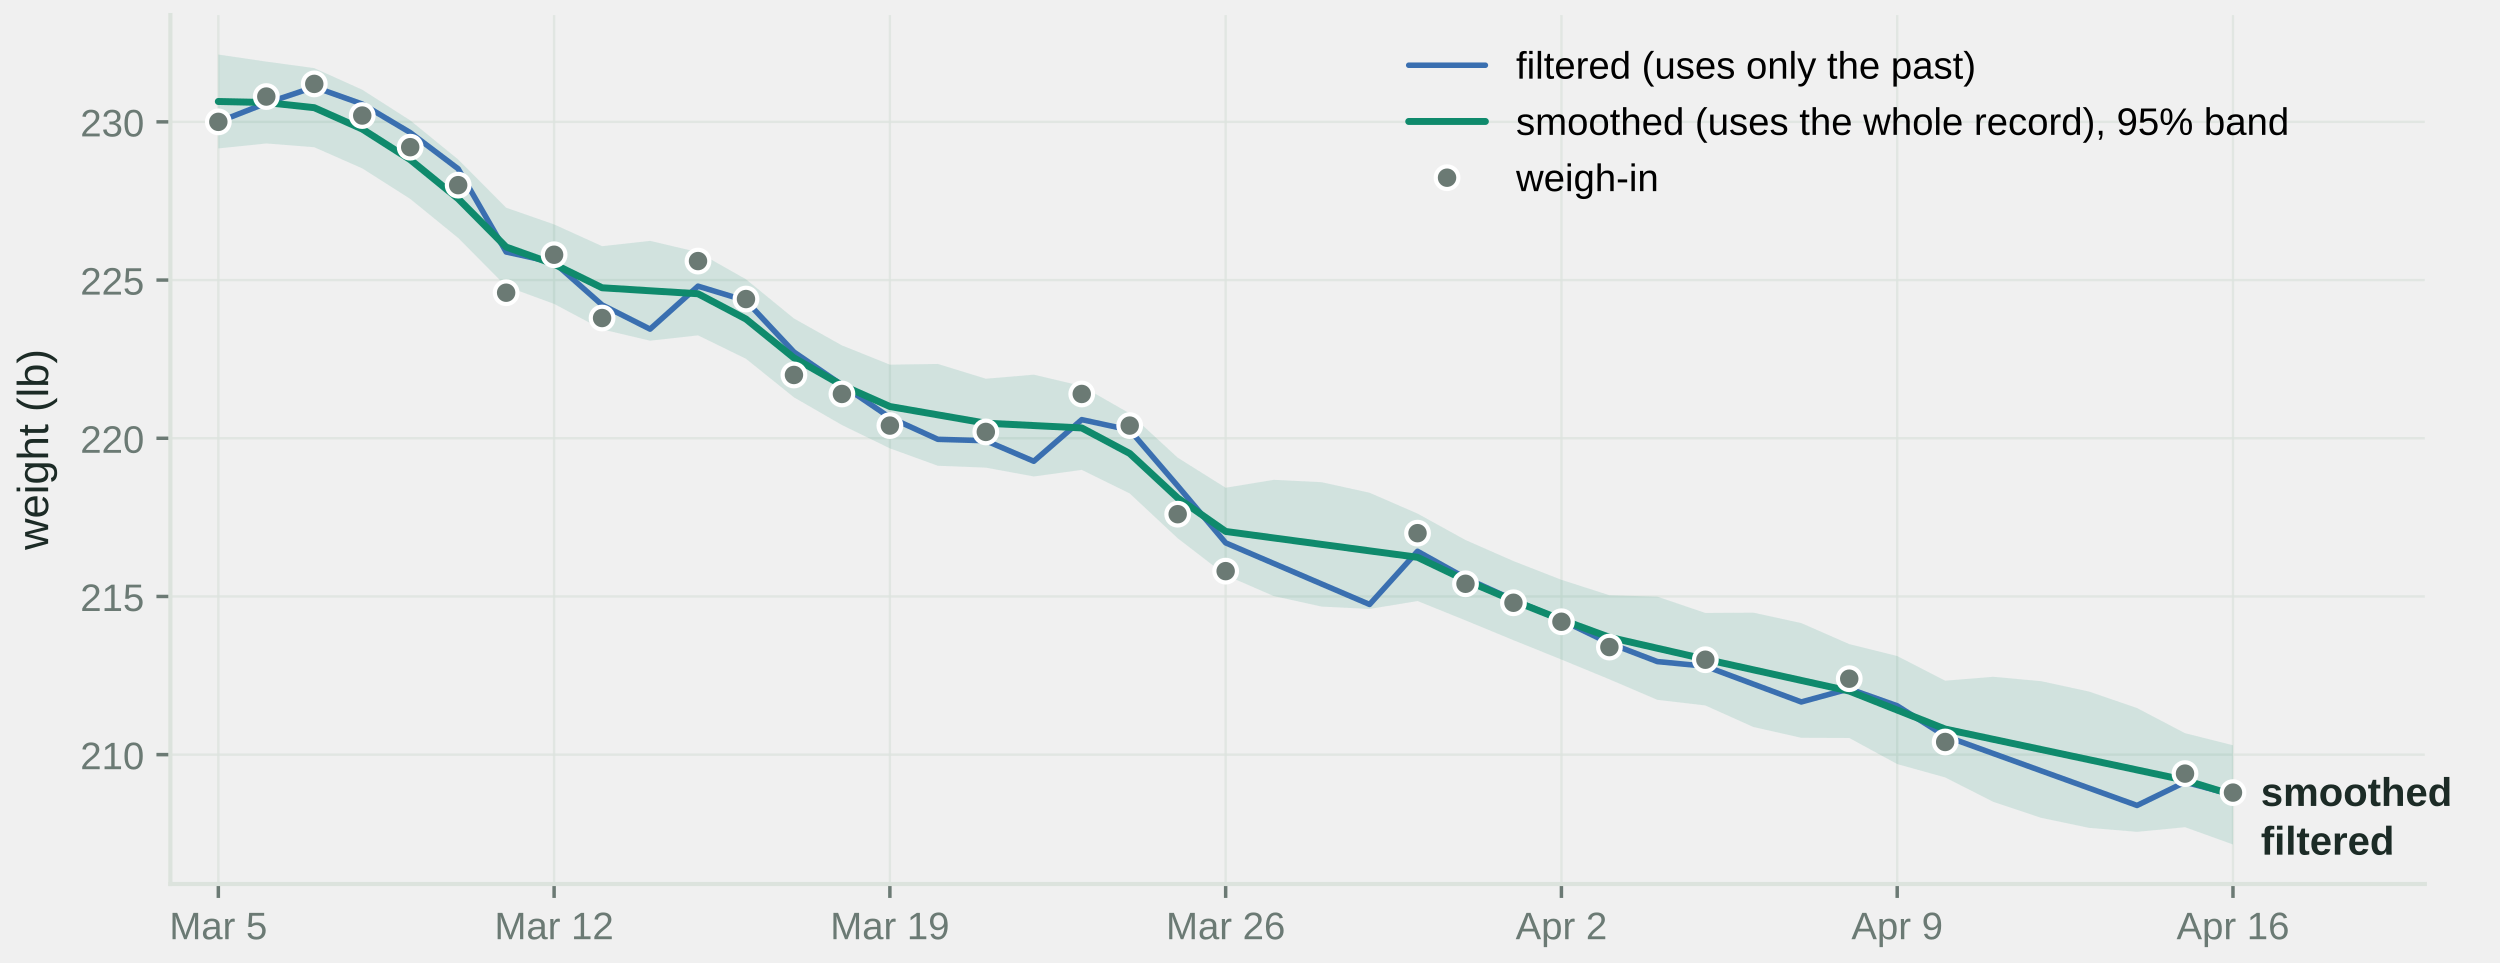
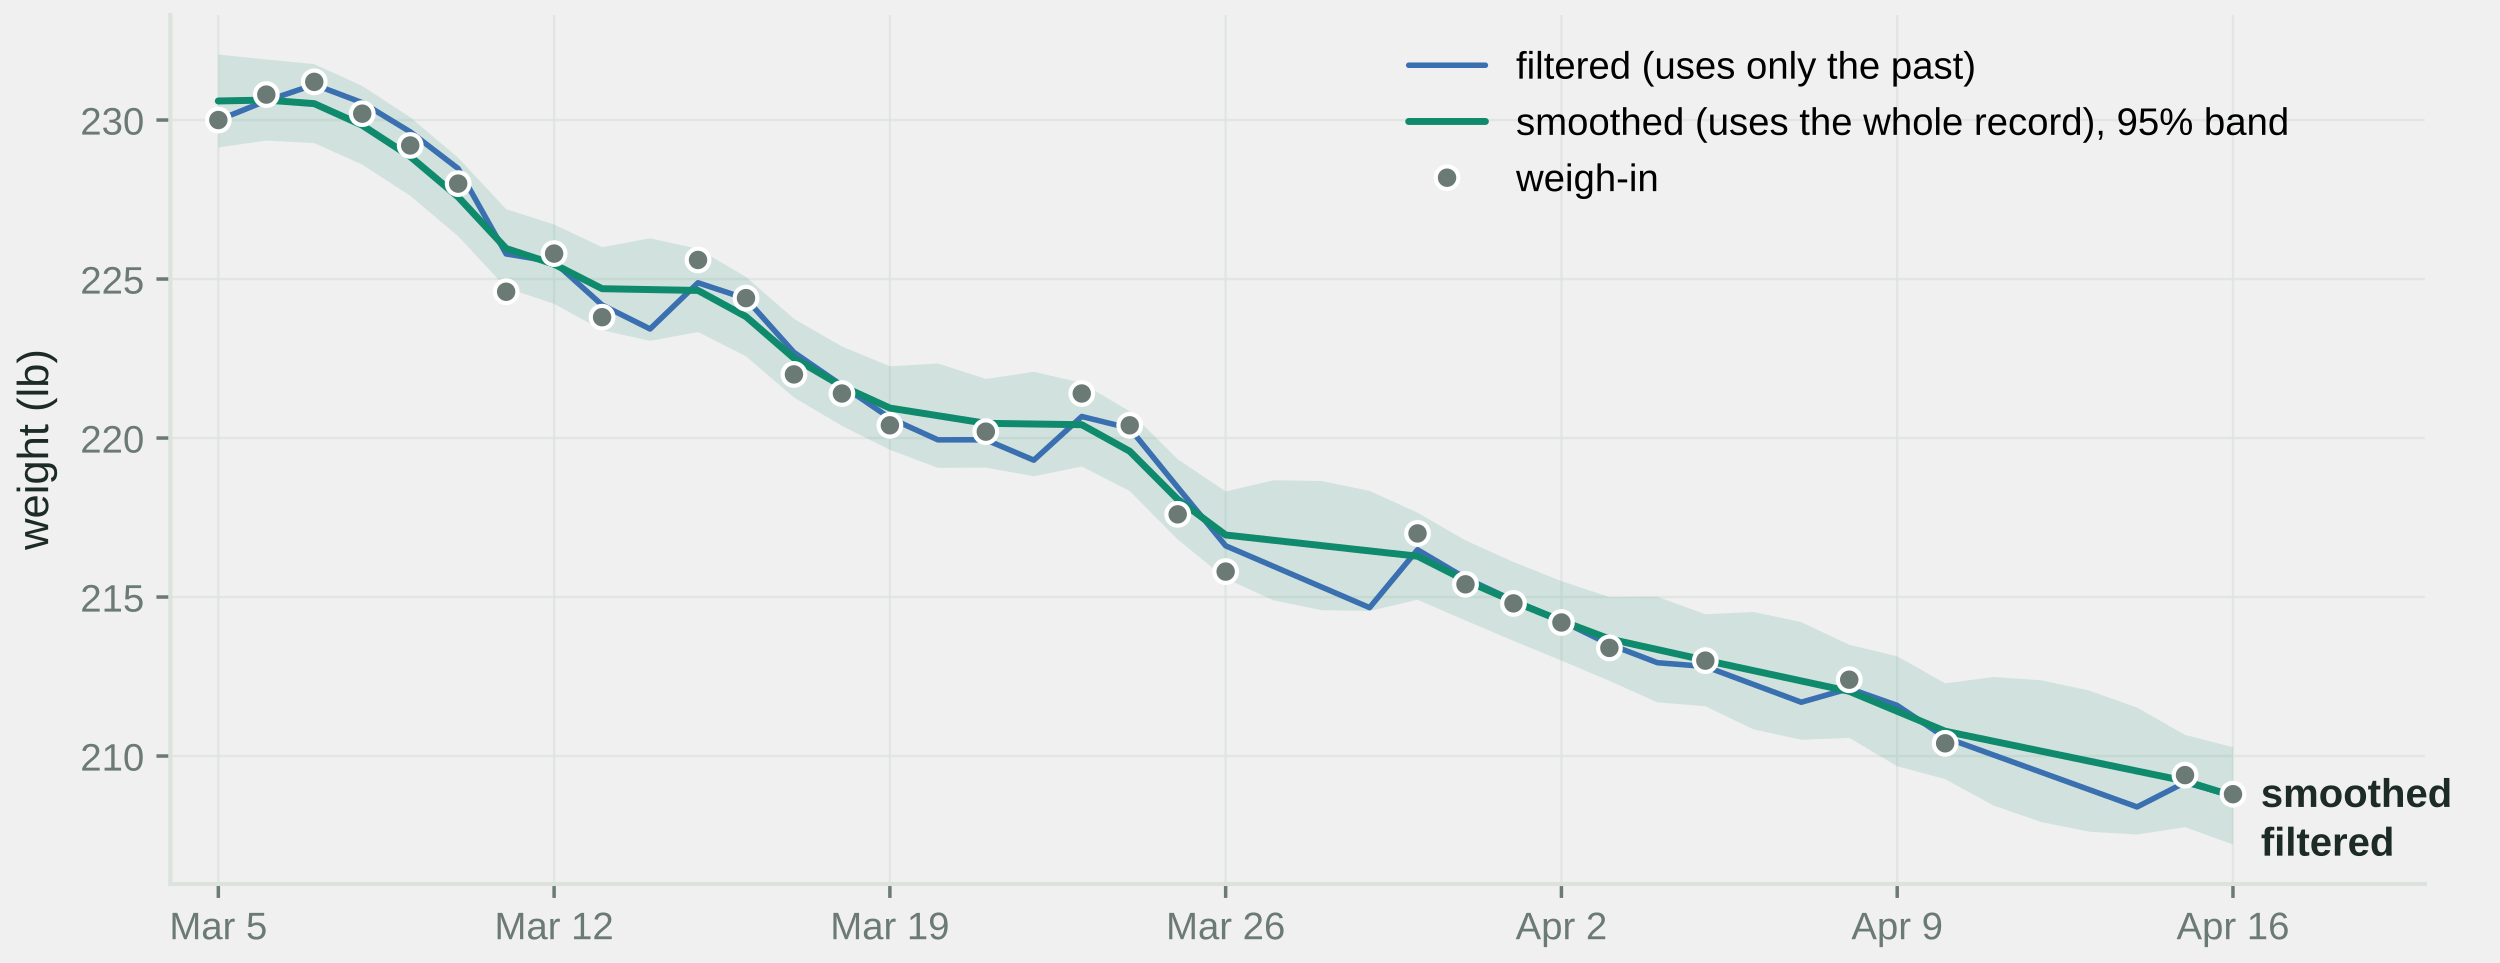
<svg xmlns="http://www.w3.org/2000/svg" xmlns:xlink="http://www.w3.org/1999/xlink" width="717.771pt" height="276.266pt" viewBox="0 0 717.771 276.266" version="1.1">
  <defs>
    <style type="text/css">*{stroke-linejoin: round; stroke-linecap: butt}</style>
  </defs>
  <g id="figure_1">
    <g id="patch_1">
      <path d="M 0 276.266  L 717.771 276.266  L 717.771 0  L 0 0  L 0 276.266  z " style="fill: none" />
    </g>
    <g id="axes_1">
      <g id="patch_2">
        <path d="M 48.914 253.8  L 696.194 253.8  L 696.194 4.32  L 48.914 4.32  L 48.914 253.8  z " style="fill: none" />
      </g>
      <g id="matplotlib.axis_1">
        <g id="xtick_1">
          <g id="line2d_1">
-             <path d="M 62.686 253.8  L 62.686 4.32  " clip-path="url(#pa9f395753a)" style="fill: none; stroke: #dce3dd; stroke-opacity: 0.75; stroke-width: 0.7; stroke-linecap: round" />
+             <path d="M 62.686 253.8  L 62.686 4.32  " clip-path="url(#p4f3ac935e4)" style="fill: none; stroke: #dce3dd; stroke-opacity: 0.75; stroke-width: 0.7; stroke-linecap: round" />
          </g>
          <g id="line2d_2">
            <defs>
-               <path id="m04f0c7035d" d="M 0 0  L 0 4  " style="stroke: #6b7a74" />
+               <path id="m2c1bf1be7d" d="M 0 0  L 0 4  " style="stroke: #6b7a74" />
            </defs>
            <g>
-               <use xlink:href="#m04f0c7035d" x="62.686" y="253.8" style="fill: #6b7a74; stroke: #6b7a74" />
+               <use xlink:href="#m2c1bf1be7d" x="62.686" y="253.8" style="fill: #6b7a74; stroke: #6b7a74" />
            </g>
          </g>
          <g id="text_1">
            <text style="font-size: 11px; font-family: 'Source Sans Pro', 'Source Sans 3', 'Helvetica Neue', 'Arial', 'DejaVu Sans', sans-serif; text-anchor: middle; fill: #6b7a74" x="62.686" y="269.658" transform="rotate(-0 62.68582 269.6583)">Mar 5</text>
          </g>
        </g>
        <g id="xtick_2">
          <g id="line2d_3">
-             <path d="M 159.089 253.8  L 159.089 4.32  " clip-path="url(#pa9f395753a)" style="fill: none; stroke: #dce3dd; stroke-opacity: 0.75; stroke-width: 0.7; stroke-linecap: round" />
+             <path d="M 159.089 253.8  L 159.089 4.32  " clip-path="url(#p4f3ac935e4)" style="fill: none; stroke: #dce3dd; stroke-opacity: 0.75; stroke-width: 0.7; stroke-linecap: round" />
          </g>
          <g id="line2d_4">
            <g>
-               <use xlink:href="#m04f0c7035d" x="159.089" y="253.8" style="fill: #6b7a74; stroke: #6b7a74" />
+               <use xlink:href="#m2c1bf1be7d" x="159.089" y="253.8" style="fill: #6b7a74; stroke: #6b7a74" />
            </g>
          </g>
          <g id="text_2">
            <text style="font-size: 11px; font-family: 'Source Sans Pro', 'Source Sans 3', 'Helvetica Neue', 'Arial', 'DejaVu Sans', sans-serif; text-anchor: middle; fill: #6b7a74" x="159.089" y="269.658" transform="rotate(-0 159.0892 269.6583)">Mar 12</text>
          </g>
        </g>
        <g id="xtick_3">
          <g id="line2d_5">
-             <path d="M 255.493 253.8  L 255.493 4.32  " clip-path="url(#pa9f395753a)" style="fill: none; stroke: #dce3dd; stroke-opacity: 0.75; stroke-width: 0.7; stroke-linecap: round" />
+             <path d="M 255.493 253.8  L 255.493 4.32  " clip-path="url(#p4f3ac935e4)" style="fill: none; stroke: #dce3dd; stroke-opacity: 0.75; stroke-width: 0.7; stroke-linecap: round" />
          </g>
          <g id="line2d_6">
            <g>
-               <use xlink:href="#m04f0c7035d" x="255.493" y="253.8" style="fill: #6b7a74; stroke: #6b7a74" />
+               <use xlink:href="#m2c1bf1be7d" x="255.493" y="253.8" style="fill: #6b7a74; stroke: #6b7a74" />
            </g>
          </g>
          <g id="text_3">
            <text style="font-size: 11px; font-family: 'Source Sans Pro', 'Source Sans 3', 'Helvetica Neue', 'Arial', 'DejaVu Sans', sans-serif; text-anchor: middle; fill: #6b7a74" x="255.493" y="269.658" transform="rotate(-0 255.4926 269.6583)">Mar 19</text>
          </g>
        </g>
        <g id="xtick_4">
          <g id="line2d_7">
-             <path d="M 351.896 253.8  L 351.896 4.32  " clip-path="url(#pa9f395753a)" style="fill: none; stroke: #dce3dd; stroke-opacity: 0.75; stroke-width: 0.7; stroke-linecap: round" />
+             <path d="M 351.896 253.8  L 351.896 4.32  " clip-path="url(#p4f3ac935e4)" style="fill: none; stroke: #dce3dd; stroke-opacity: 0.75; stroke-width: 0.7; stroke-linecap: round" />
          </g>
          <g id="line2d_8">
            <g>
-               <use xlink:href="#m04f0c7035d" x="351.896" y="253.8" style="fill: #6b7a74; stroke: #6b7a74" />
+               <use xlink:href="#m2c1bf1be7d" x="351.896" y="253.8" style="fill: #6b7a74; stroke: #6b7a74" />
            </g>
          </g>
          <g id="text_4">
            <text style="font-size: 11px; font-family: 'Source Sans Pro', 'Source Sans 3', 'Helvetica Neue', 'Arial', 'DejaVu Sans', sans-serif; text-anchor: middle; fill: #6b7a74" x="351.896" y="269.658" transform="rotate(-0 351.896 269.6583)">Mar 26</text>
          </g>
        </g>
        <g id="xtick_5">
          <g id="line2d_9">
-             <path d="M 448.299 253.8  L 448.299 4.32  " clip-path="url(#pa9f395753a)" style="fill: none; stroke: #dce3dd; stroke-opacity: 0.75; stroke-width: 0.7; stroke-linecap: round" />
+             <path d="M 448.299 253.8  L 448.299 4.32  " clip-path="url(#p4f3ac935e4)" style="fill: none; stroke: #dce3dd; stroke-opacity: 0.75; stroke-width: 0.7; stroke-linecap: round" />
          </g>
          <g id="line2d_10">
            <g>
-               <use xlink:href="#m04f0c7035d" x="448.299" y="253.8" style="fill: #6b7a74; stroke: #6b7a74" />
+               <use xlink:href="#m2c1bf1be7d" x="448.299" y="253.8" style="fill: #6b7a74; stroke: #6b7a74" />
            </g>
          </g>
          <g id="text_5">
            <text style="font-size: 11px; font-family: 'Source Sans Pro', 'Source Sans 3', 'Helvetica Neue', 'Arial', 'DejaVu Sans', sans-serif; text-anchor: middle; fill: #6b7a74" x="448.299" y="269.658" transform="rotate(-0 448.2994 269.6583)">Apr 2</text>
          </g>
        </g>
        <g id="xtick_6">
          <g id="line2d_11">
-             <path d="M 544.703 253.8  L 544.703 4.32  " clip-path="url(#pa9f395753a)" style="fill: none; stroke: #dce3dd; stroke-opacity: 0.75; stroke-width: 0.7; stroke-linecap: round" />
+             <path d="M 544.703 253.8  L 544.703 4.32  " clip-path="url(#p4f3ac935e4)" style="fill: none; stroke: #dce3dd; stroke-opacity: 0.75; stroke-width: 0.7; stroke-linecap: round" />
          </g>
          <g id="line2d_12">
            <g>
-               <use xlink:href="#m04f0c7035d" x="544.703" y="253.8" style="fill: #6b7a74; stroke: #6b7a74" />
+               <use xlink:href="#m2c1bf1be7d" x="544.703" y="253.8" style="fill: #6b7a74; stroke: #6b7a74" />
            </g>
          </g>
          <g id="text_6">
            <text style="font-size: 11px; font-family: 'Source Sans Pro', 'Source Sans 3', 'Helvetica Neue', 'Arial', 'DejaVu Sans', sans-serif; text-anchor: middle; fill: #6b7a74" x="544.703" y="269.658" transform="rotate(-0 544.7028 269.6583)">Apr 9</text>
          </g>
        </g>
        <g id="xtick_7">
          <g id="line2d_13">
-             <path d="M 641.106 253.8  L 641.106 4.32  " clip-path="url(#pa9f395753a)" style="fill: none; stroke: #dce3dd; stroke-opacity: 0.75; stroke-width: 0.7; stroke-linecap: round" />
+             <path d="M 641.106 253.8  L 641.106 4.32  " clip-path="url(#p4f3ac935e4)" style="fill: none; stroke: #dce3dd; stroke-opacity: 0.75; stroke-width: 0.7; stroke-linecap: round" />
          </g>
          <g id="line2d_14">
            <g>
-               <use xlink:href="#m04f0c7035d" x="641.106" y="253.8" style="fill: #6b7a74; stroke: #6b7a74" />
+               <use xlink:href="#m2c1bf1be7d" x="641.106" y="253.8" style="fill: #6b7a74; stroke: #6b7a74" />
            </g>
          </g>
          <g id="text_7">
            <text style="font-size: 11px; font-family: 'Source Sans Pro', 'Source Sans 3', 'Helvetica Neue', 'Arial', 'DejaVu Sans', sans-serif; text-anchor: middle; fill: #6b7a74" x="641.106" y="269.658" transform="rotate(-0 641.1062 269.6583)">Apr 16</text>
          </g>
        </g>
      </g>
      <g id="matplotlib.axis_2">
        <g id="ytick_1">
          <g id="line2d_15">
-             <path d="M 48.914 216.662  L 696.194 216.662  " clip-path="url(#pa9f395753a)" style="fill: none; stroke: #dce3dd; stroke-opacity: 0.75; stroke-width: 0.7; stroke-linecap: round" />
+             <path d="M 48.914 217.062  L 696.194 217.062  " clip-path="url(#p4f3ac935e4)" style="fill: none; stroke: #dce3dd; stroke-opacity: 0.75; stroke-width: 0.7; stroke-linecap: round" />
          </g>
          <g id="line2d_16">
            <defs>
-               <path id="mc60fc2adb0" d="M 0 0  L -4 0  " style="stroke: #6b7a74" />
+               <path id="m74b589ecd8" d="M 0 0  L -4 0  " style="stroke: #6b7a74" />
            </defs>
            <g>
-               <use xlink:href="#mc60fc2adb0" x="48.914" y="216.662" style="fill: #6b7a74; stroke: #6b7a74" />
+               <use xlink:href="#m74b589ecd8" x="48.914" y="217.062" style="fill: #6b7a74; stroke: #6b7a74" />
            </g>
          </g>
          <g id="text_8">
-             <text style="font-size: 11px; font-family: 'Source Sans Pro', 'Source Sans 3', 'Helvetica Neue', 'Arial', 'DejaVu Sans', sans-serif; text-anchor: end; fill: #6b7a74" x="41.414" y="220.841" transform="rotate(-0 41.41391 220.8414)">210</text>
+             <text style="font-size: 11px; font-family: 'Source Sans Pro', 'Source Sans 3', 'Helvetica Neue', 'Arial', 'DejaVu Sans', sans-serif; text-anchor: end; fill: #6b7a74" x="41.414" y="221.241" transform="rotate(-0 41.41391 221.2411)">210</text>
          </g>
        </g>
        <g id="ytick_2">
          <g id="line2d_17">
-             <path d="M 48.914 171.244  L 696.194 171.244  " clip-path="url(#pa9f395753a)" style="fill: none; stroke: #dce3dd; stroke-opacity: 0.75; stroke-width: 0.7; stroke-linecap: round" />
+             <path d="M 48.914 171.412  L 696.194 171.412  " clip-path="url(#p4f3ac935e4)" style="fill: none; stroke: #dce3dd; stroke-opacity: 0.75; stroke-width: 0.7; stroke-linecap: round" />
          </g>
          <g id="line2d_18">
            <g>
-               <use xlink:href="#mc60fc2adb0" x="48.914" y="171.244" style="fill: #6b7a74; stroke: #6b7a74" />
+               <use xlink:href="#m74b589ecd8" x="48.914" y="171.412" style="fill: #6b7a74; stroke: #6b7a74" />
            </g>
          </g>
          <g id="text_9">
-             <text style="font-size: 11px; font-family: 'Source Sans Pro', 'Source Sans 3', 'Helvetica Neue', 'Arial', 'DejaVu Sans', sans-serif; text-anchor: end; fill: #6b7a74" x="41.414" y="175.423" transform="rotate(-0 41.41391 175.4227)">215</text>
+             <text style="font-size: 11px; font-family: 'Source Sans Pro', 'Source Sans 3', 'Helvetica Neue', 'Arial', 'DejaVu Sans', sans-serif; text-anchor: end; fill: #6b7a74" x="41.414" y="175.591" transform="rotate(-0 41.41391 175.5908)">215</text>
          </g>
        </g>
        <g id="ytick_3">
          <g id="line2d_19">
-             <path d="M 48.914 125.825  L 696.194 125.825  " clip-path="url(#pa9f395753a)" style="fill: none; stroke: #dce3dd; stroke-opacity: 0.75; stroke-width: 0.7; stroke-linecap: round" />
+             <path d="M 48.914 125.761  L 696.194 125.761  " clip-path="url(#p4f3ac935e4)" style="fill: none; stroke: #dce3dd; stroke-opacity: 0.75; stroke-width: 0.7; stroke-linecap: round" />
          </g>
          <g id="line2d_20">
            <g>
-               <use xlink:href="#mc60fc2adb0" x="48.914" y="125.825" style="fill: #6b7a74; stroke: #6b7a74" />
+               <use xlink:href="#m74b589ecd8" x="48.914" y="125.761" style="fill: #6b7a74; stroke: #6b7a74" />
            </g>
          </g>
          <g id="text_10">
-             <text style="font-size: 11px; font-family: 'Source Sans Pro', 'Source Sans 3', 'Helvetica Neue', 'Arial', 'DejaVu Sans', sans-serif; text-anchor: end; fill: #6b7a74" x="41.414" y="130.004" transform="rotate(-0 41.41391 130.0041)">220</text>
+             <text style="font-size: 11px; font-family: 'Source Sans Pro', 'Source Sans 3', 'Helvetica Neue', 'Arial', 'DejaVu Sans', sans-serif; text-anchor: end; fill: #6b7a74" x="41.414" y="129.94" transform="rotate(-0 41.41391 129.9404)">220</text>
          </g>
        </g>
        <g id="ytick_4">
          <g id="line2d_21">
-             <path d="M 48.914 80.406  L 696.194 80.406  " clip-path="url(#pa9f395753a)" style="fill: none; stroke: #dce3dd; stroke-opacity: 0.75; stroke-width: 0.7; stroke-linecap: round" />
+             <path d="M 48.914 80.111  L 696.194 80.111  " clip-path="url(#p4f3ac935e4)" style="fill: none; stroke: #dce3dd; stroke-opacity: 0.75; stroke-width: 0.7; stroke-linecap: round" />
          </g>
          <g id="line2d_22">
            <g>
-               <use xlink:href="#mc60fc2adb0" x="48.914" y="80.406" style="fill: #6b7a74; stroke: #6b7a74" />
+               <use xlink:href="#m74b589ecd8" x="48.914" y="80.111" style="fill: #6b7a74; stroke: #6b7a74" />
            </g>
          </g>
          <g id="text_11">
-             <text style="font-size: 11px; font-family: 'Source Sans Pro', 'Source Sans 3', 'Helvetica Neue', 'Arial', 'DejaVu Sans', sans-serif; text-anchor: end; fill: #6b7a74" x="41.414" y="84.585" transform="rotate(-0 41.41391 84.58542)">225</text>
+             <text style="font-size: 11px; font-family: 'Source Sans Pro', 'Source Sans 3', 'Helvetica Neue', 'Arial', 'DejaVu Sans', sans-serif; text-anchor: end; fill: #6b7a74" x="41.414" y="84.29" transform="rotate(-0 41.41391 84.29011)">225</text>
          </g>
        </g>
        <g id="ytick_5">
          <g id="line2d_23">
-             <path d="M 48.914 34.988  L 696.194 34.988  " clip-path="url(#pa9f395753a)" style="fill: none; stroke: #dce3dd; stroke-opacity: 0.75; stroke-width: 0.7; stroke-linecap: round" />
+             <path d="M 48.914 34.461  L 696.194 34.461  " clip-path="url(#p4f3ac935e4)" style="fill: none; stroke: #dce3dd; stroke-opacity: 0.75; stroke-width: 0.7; stroke-linecap: round" />
          </g>
          <g id="line2d_24">
            <g>
-               <use xlink:href="#mc60fc2adb0" x="48.914" y="34.988" style="fill: #6b7a74; stroke: #6b7a74" />
+               <use xlink:href="#m74b589ecd8" x="48.914" y="34.461" style="fill: #6b7a74; stroke: #6b7a74" />
            </g>
          </g>
          <g id="text_12">
-             <text style="font-size: 11px; font-family: 'Source Sans Pro', 'Source Sans 3', 'Helvetica Neue', 'Arial', 'DejaVu Sans', sans-serif; text-anchor: end; fill: #6b7a74" x="41.414" y="39.167" transform="rotate(-0 41.41391 39.16677)">230</text>
+             <text style="font-size: 11px; font-family: 'Source Sans Pro', 'Source Sans 3', 'Helvetica Neue', 'Arial', 'DejaVu Sans', sans-serif; text-anchor: end; fill: #6b7a74" x="41.414" y="38.64" transform="rotate(-0 41.41391 38.63978)">230</text>
          </g>
        </g>
        <g id="text_13">
          <text style="font-size: 12.5px; font-family: 'Source Sans Pro', 'Source Sans 3', 'Helvetica Neue', 'Arial', 'DejaVu Sans', sans-serif; text-anchor: middle; fill: #1c2b26" x="13.818" y="129.06" transform="rotate(-90 13.81805 129.06)">weight (lb)</text>
        </g>
      </g>
      <g id="FillBetweenPolyCollection_1">
        <defs>
-           <path id="m965d0ed51b" d="M 62.686 -260.606  L 62.686 -233.651  L 76.458 -235.078  L 90.23 -233.989  L 104.002 -227.928  L 117.773 -219.162  L 131.545 -207.944  L 145.317 -194.055  L 159.089 -189.007  L 172.861 -181.697  L 186.633 -178.448  L 200.405 -179.98  L 214.177 -173.256  L 227.949 -162.181  L 241.721 -154.235  L 255.493 -147.534  L 269.265 -142.537  L 283.036 -141.999  L 296.808 -139.466  L 310.58 -141.367  L 324.352 -134.588  L 338.124 -121.718  L 351.896 -111.128  L 365.668 -105.136  L 379.44 -102.108  L 393.212 -101.43  L 406.984 -103.707  L 420.756 -98.145  L 434.528 -92.455  L 448.299 -86.898  L 462.071 -81.224  L 475.843 -75.33  L 489.615 -73.718  L 503.387 -67.542  L 517.159 -64.436  L 530.931 -64.384  L 544.703 -56.895  L 558.475 -53.056  L 572.247 -46.063  L 586.019 -41.455  L 599.791 -38.575  L 613.562 -37.439  L 627.334 -38.769  L 641.106 -33.806  L 641.106 -62.293  L 641.106 -62.293  L 627.334 -65.76  L 613.562 -72.976  L 599.791 -77.708  L 586.019 -80.695  L 572.247 -81.956  L 558.475 -80.831  L 544.703 -87.91  L 530.931 -91.34  L 517.159 -97.374  L 503.387 -100.373  L 489.615 -100.282  L 475.843 -104.956  L 462.071 -105.366  L 448.299 -109.794  L 434.528 -115.173  L 420.756 -121.219  L 406.984 -128.811  L 393.212 -134.794  L 379.44 -137.823  L 365.668 -138.501  L 351.896 -136.232  L 338.124 -144.864  L 324.352 -157.555  L 310.58 -165.438  L 296.808 -168.701  L 283.036 -167.53  L 269.265 -171.771  L 255.493 -171.57  L 241.721 -177.096  L 227.949 -184.828  L 214.177 -196.081  L 200.405 -203.873  L 186.633 -207.113  L 172.861 -205.59  L 159.089 -211.832  L 145.317 -216.631  L 131.545 -230.484  L 117.773 -241.702  L 104.002 -250.504  L 90.23 -256.707  L 76.458 -258.579  L 62.686 -260.606  z " />
+           <path id="mc72ea25550" d="M 62.686 -260.606  L 62.686 -233.942  L 76.458 -235.889  L 90.23 -235.162  L 104.002 -229.007  L 117.773 -220.05  L 131.545 -208.437  L 145.317 -193.628  L 159.089 -189.011  L 172.861 -181.444  L 186.633 -178.396  L 200.405 -180.941  L 214.177 -173.964  L 227.949 -162.13  L 241.721 -153.997  L 255.493 -147.116  L 269.265 -141.918  L 283.036 -141.991  L 296.808 -139.535  L 310.58 -142.323  L 324.352 -135.272  L 338.124 -121.378  L 351.896 -110.158  L 365.668 -103.892  L 379.44 -101.061  L 393.212 -100.86  L 406.984 -104.06  L 420.756 -98.105  L 434.528 -92.258  L 448.299 -86.59  L 462.071 -80.795  L 475.843 -74.605  L 489.615 -73.497  L 503.387 -66.87  L 517.159 -63.867  L 530.931 -64.416  L 544.703 -56.267  L 558.475 -52.564  L 572.247 -45.036  L 586.019 -40.254  L 599.791 -37.468  L 613.562 -36.668  L 627.334 -38.768  L 641.106 -33.806  L 641.106 -61.722  L 641.106 -61.722  L 627.334 -65.288  L 613.562 -73.102  L 599.791 -78.018  L 586.019 -80.947  L 572.247 -81.899  L 558.475 -80.087  L 544.703 -87.833  L 530.931 -91.151  L 517.159 -97.653  L 503.387 -100.584  L 489.615 -99.91  L 475.843 -104.919  L 462.071 -104.846  L 448.299 -109.424  L 434.528 -114.913  L 420.756 -121.118  L 406.984 -129.077  L 393.212 -135.326  L 379.44 -138.175  L 365.668 -138.393  L 351.896 -135.176  L 338.124 -144.426  L 324.352 -158.141  L 310.58 -166.338  L 296.808 -169.527  L 283.036 -167.473  L 269.265 -171.91  L 255.493 -171.095  L 241.721 -176.795  L 227.949 -184.749  L 214.177 -196.762  L 200.405 -204.813  L 186.633 -207.851  L 172.861 -205.315  L 159.089 -211.809  L 145.317 -216.212  L 131.545 -230.984  L 117.773 -242.598  L 104.002 -251.591  L 90.23 -257.853  L 76.458 -259.189  L 62.686 -260.606  z " />
        </defs>
-         <g clip-path="url(#pa9f395753a)">
-           <use xlink:href="#m965d0ed51b" x="0" y="276.266" style="fill: #0f8a6c; fill-opacity: 0.14" />
+         <g clip-path="url(#p4f3ac935e4)">
+           <use xlink:href="#mc72ea25550" x="0" y="276.266" style="fill: #0f8a6c; fill-opacity: 0.14" />
        </g>
      </g>
      <g id="patch_3">
        <path d="M 48.914 253.8  L 48.914 4.32  " style="fill: none; stroke: #dce3dd; stroke-width: 1.2; stroke-linejoin: miter; stroke-linecap: square" />
      </g>
      <g id="patch_4">
        <path d="M 48.914 253.8  L 696.194 253.8  " style="fill: none; stroke: #dce3dd; stroke-width: 1.2; stroke-linejoin: miter; stroke-linecap: square" />
      </g>
      <g id="line2d_25">
-         <path d="M 62.686 34.988  L 76.458 29.61  L 90.23 24.977  L 104.002 29.873  L 117.773 38.067  L 131.545 48.468  L 145.317 72.349  L 159.089 75.365  L 172.861 87.546  L 186.633 94.495  L 200.405 82.159  L 214.177 86.347  L 227.949 101.063  L 241.721 110.528  L 255.493 119.866  L 269.265 126.134  L 283.036 126.533  L 296.808 132.429  L 310.58 120.484  L 324.352 123.463  L 338.124 139.505  L 351.896 155.865  L 365.668 161.76  L 379.44 167.655  L 393.212 173.542  L 406.984 158.281  L 420.756 165.948  L 434.528 172.225  L 448.299 178.038  L 462.071 184.687  L 475.843 189.947  L 489.615 191.273  L 503.387 196.405  L 517.159 201.538  L 530.931 197.768  L 544.703 202.637  L 558.475 211.348  L 572.247 216.326  L 586.019 221.304  L 599.791 226.273  L 613.562 231.251  L 627.334 224.556  L 641.106 228.217  " clip-path="url(#pa9f395753a)" style="fill: none; stroke: #3a6fb0; stroke-width: 1.6; stroke-linecap: round" />
+         <path d="M 62.686 34.461  L 76.458 28.937  L 90.23 24.299  L 104.002 29.485  L 117.773 37.857  L 131.545 48.402  L 145.317 72.907  L 159.089 75.19  L 172.861 87.57  L 186.633 94.445  L 200.405 81.188  L 214.177 85.753  L 227.949 101.174  L 241.721 110.669  L 255.493 120.028  L 269.265 126.282  L 283.036 126.263  L 296.808 132.116  L 310.58 119.58  L 324.352 122.968  L 338.124 139.913  L 351.896 156.703  L 365.668 162.619  L 379.44 168.536  L 393.212 174.452  L 406.984 157.835  L 420.756 165.979  L 434.528 172.407  L 448.299 178.268  L 462.071 185.006  L 475.843 190.265  L 489.615 191.361  L 503.387 196.492  L 517.159 201.614  L 530.931 197.679  L 544.703 202.536  L 558.475 211.757  L 572.247 216.733  L 586.019 221.718  L 599.791 226.694  L 613.562 231.679  L 627.334 224.658  L 641.106 228.502  " clip-path="url(#p4f3ac935e4)" style="fill: none; stroke: #3a6fb0; stroke-width: 1.6; stroke-linecap: round" />
      </g>
      <g id="line2d_26">
-         <path d="M 62.686 29.138  L 76.458 29.437  L 90.23 30.918  L 104.002 37.05  L 117.773 45.834  L 131.545 57.052  L 145.317 70.923  L 159.089 75.846  L 172.861 82.623  L 186.633 83.486  L 200.405 84.34  L 214.177 91.597  L 227.949 102.761  L 241.721 110.601  L 255.493 116.714  L 269.265 119.112  L 283.036 121.501  L 296.808 122.182  L 310.58 122.864  L 324.352 130.194  L 338.124 142.975  L 351.896 152.586  L 365.668 154.448  L 379.44 156.301  L 393.212 158.154  L 406.984 160.007  L 420.756 166.584  L 434.528 172.452  L 448.299 177.92  L 462.071 182.971  L 475.843 186.123  L 489.615 189.266  L 503.387 192.309  L 517.159 195.361  L 530.931 198.404  L 544.703 203.863  L 558.475 209.323  L 572.247 212.257  L 586.019 215.191  L 599.791 218.125  L 613.562 221.059  L 627.334 224.002  L 641.106 228.217  " clip-path="url(#pa9f395753a)" style="fill: none; stroke: #0f8a6c; stroke-width: 2; stroke-linecap: round" />
+         <path d="M 62.686 28.992  L 76.458 28.727  L 90.23 29.759  L 104.002 35.967  L 117.773 44.942  L 131.545 56.555  L 145.317 71.346  L 159.089 75.856  L 172.861 82.887  L 186.633 83.142  L 200.405 83.389  L 214.177 90.903  L 227.949 102.827  L 241.721 110.87  L 255.493 117.161  L 269.265 119.352  L 283.036 121.534  L 296.808 121.735  L 310.58 121.936  L 324.352 129.559  L 338.124 143.364  L 351.896 153.599  L 365.668 155.124  L 379.44 156.648  L 393.212 158.173  L 406.984 159.698  L 420.756 166.655  L 434.528 172.681  L 448.299 178.259  L 462.071 183.445  L 475.843 186.504  L 489.615 189.562  L 503.387 192.539  L 517.159 195.506  L 530.931 198.482  L 544.703 204.216  L 558.475 209.941  L 572.247 212.798  L 586.019 215.665  L 599.791 218.523  L 613.562 221.381  L 627.334 224.238  L 641.106 228.502  " clip-path="url(#p4f3ac935e4)" style="fill: none; stroke: #0f8a6c; stroke-width: 2; stroke-linecap: round" />
      </g>
      <g id="text_14">
-         <text style="font-weight: 700; font-size: 11.5px; font-family: 'Source Sans Pro', 'Source Sans 3', 'Helvetica Neue', 'Arial', 'DejaVu Sans', sans-serif; text-anchor: start; fill: #1c2b26" x="649.106" y="231.39" transform="rotate(-0 649.1062 231.39)">smoothed</text>
+         <text style="font-weight: 700; font-size: 11.5px; font-family: 'Source Sans Pro', 'Source Sans 3', 'Helvetica Neue', 'Arial', 'DejaVu Sans', sans-serif; text-anchor: start; fill: #1c2b26" x="649.106" y="231.675" transform="rotate(-0 649.1062 231.6752)">smoothed</text>
      </g>
      <g id="text_15">
-         <text style="font-weight: 700; font-size: 11.5px; font-family: 'Source Sans Pro', 'Source Sans 3', 'Helvetica Neue', 'Arial', 'DejaVu Sans', sans-serif; text-anchor: start; fill: #1c2b26" x="649.106" y="245.39" transform="rotate(-0 649.1062 245.39)">filtered</text>
+         <text style="font-weight: 700; font-size: 11.5px; font-family: 'Source Sans Pro', 'Source Sans 3', 'Helvetica Neue', 'Arial', 'DejaVu Sans', sans-serif; text-anchor: start; fill: #1c2b26" x="649.106" y="245.675" transform="rotate(-0 649.1062 245.6752)">filtered</text>
      </g>
      <g id="line2d_27">
        <defs>
-           <path id="mba5cb594bd" d="M 0 3.25  C 0.862 3.25 1.689 2.908 2.298 2.298  C 2.908 1.689 3.25 0.862 3.25 0  C 3.25 -0.862 2.908 -1.689 2.298 -2.298  C 1.689 -2.908 0.862 -3.25 0 -3.25  C -0.862 -3.25 -1.689 -2.908 -2.298 -2.298  C -2.908 -1.689 -3.25 -0.862 -3.25 0  C -3.25 0.862 -2.908 1.689 -2.298 2.298  C -1.689 2.908 -0.862 3.25 0 3.25  z " style="stroke: #ffffff; stroke-width: 1.2" />
+           <path id="m974f998e35" d="M 0 3.25  C 0.862 3.25 1.689 2.908 2.298 2.298  C 2.908 1.689 3.25 0.862 3.25 0  C 3.25 -0.862 2.908 -1.689 2.298 -2.298  C 1.689 -2.908 0.862 -3.25 0 -3.25  C -0.862 -3.25 -1.689 -2.908 -2.298 -2.298  C -2.908 -1.689 -3.25 -0.862 -3.25 0  C -3.25 0.862 -2.908 1.689 -2.298 2.298  C -1.689 2.908 -0.862 3.25 0 3.25  z " style="stroke: #ffffff; stroke-width: 1.2" />
        </defs>
-         <g clip-path="url(#pa9f395753a)">
-           <use xlink:href="#mba5cb594bd" x="62.686" y="34.988" style="fill: #6b7a74; stroke: #ffffff; stroke-width: 1.2" />
-           <use xlink:href="#mba5cb594bd" x="76.458" y="27.721" style="fill: #6b7a74; stroke: #ffffff; stroke-width: 1.2" />
-           <use xlink:href="#mba5cb594bd" x="90.23" y="24.087" style="fill: #6b7a74; stroke: #ffffff; stroke-width: 1.2" />
-           <use xlink:href="#mba5cb594bd" x="104.002" y="33.171" style="fill: #6b7a74; stroke: #ffffff; stroke-width: 1.2" />
-           <use xlink:href="#mba5cb594bd" x="117.773" y="42.255" style="fill: #6b7a74; stroke: #ffffff; stroke-width: 1.2" />
-           <use xlink:href="#mba5cb594bd" x="131.545" y="53.155" style="fill: #6b7a74; stroke: #ffffff; stroke-width: 1.2" />
-           <use xlink:href="#mba5cb594bd" x="145.317" y="84.04" style="fill: #6b7a74; stroke: #ffffff; stroke-width: 1.2" />
-           <use xlink:href="#mba5cb594bd" x="159.089" y="73.139" style="fill: #6b7a74; stroke: #ffffff; stroke-width: 1.2" />
-           <use xlink:href="#mba5cb594bd" x="172.861" y="91.307" style="fill: #6b7a74; stroke: #ffffff; stroke-width: 1.2" />
-           <use xlink:href="#mba5cb594bd" x="200.405" y="74.956" style="fill: #6b7a74; stroke: #ffffff; stroke-width: 1.2" />
-           <use xlink:href="#mba5cb594bd" x="214.177" y="85.857" style="fill: #6b7a74; stroke: #ffffff; stroke-width: 1.2" />
-           <use xlink:href="#mba5cb594bd" x="227.949" y="107.657" style="fill: #6b7a74; stroke: #ffffff; stroke-width: 1.2" />
-           <use xlink:href="#mba5cb594bd" x="241.721" y="113.108" style="fill: #6b7a74; stroke: #ffffff; stroke-width: 1.2" />
-           <use xlink:href="#mba5cb594bd" x="255.493" y="122.191" style="fill: #6b7a74; stroke: #ffffff; stroke-width: 1.2" />
-           <use xlink:href="#mba5cb594bd" x="283.036" y="124.008" style="fill: #6b7a74; stroke: #ffffff; stroke-width: 1.2" />
-           <use xlink:href="#mba5cb594bd" x="310.58" y="113.108" style="fill: #6b7a74; stroke: #ffffff; stroke-width: 1.2" />
-           <use xlink:href="#mba5cb594bd" x="324.352" y="122.191" style="fill: #6b7a74; stroke: #ffffff; stroke-width: 1.2" />
-           <use xlink:href="#mba5cb594bd" x="338.124" y="147.626" style="fill: #6b7a74; stroke: #ffffff; stroke-width: 1.2" />
-           <use xlink:href="#mba5cb594bd" x="351.896" y="163.977" style="fill: #6b7a74; stroke: #ffffff; stroke-width: 1.2" />
-           <use xlink:href="#mba5cb594bd" x="406.984" y="153.076" style="fill: #6b7a74; stroke: #ffffff; stroke-width: 1.2" />
-           <use xlink:href="#mba5cb594bd" x="420.756" y="167.61" style="fill: #6b7a74; stroke: #ffffff; stroke-width: 1.2" />
-           <use xlink:href="#mba5cb594bd" x="434.528" y="173.06" style="fill: #6b7a74; stroke: #ffffff; stroke-width: 1.2" />
-           <use xlink:href="#mba5cb594bd" x="448.299" y="178.511" style="fill: #6b7a74; stroke: #ffffff; stroke-width: 1.2" />
-           <use xlink:href="#mba5cb594bd" x="462.071" y="185.778" style="fill: #6b7a74; stroke: #ffffff; stroke-width: 1.2" />
-           <use xlink:href="#mba5cb594bd" x="489.615" y="189.411" style="fill: #6b7a74; stroke: #ffffff; stroke-width: 1.2" />
-           <use xlink:href="#mba5cb594bd" x="530.931" y="194.861" style="fill: #6b7a74; stroke: #ffffff; stroke-width: 1.2" />
-           <use xlink:href="#mba5cb594bd" x="558.475" y="213.029" style="fill: #6b7a74; stroke: #ffffff; stroke-width: 1.2" />
-           <use xlink:href="#mba5cb594bd" x="627.334" y="222.112" style="fill: #6b7a74; stroke: #ffffff; stroke-width: 1.2" />
-           <use xlink:href="#mba5cb594bd" x="641.106" y="227.563" style="fill: #6b7a74; stroke: #ffffff; stroke-width: 1.2" />
+         <g clip-path="url(#p4f3ac935e4)">
+           <use xlink:href="#m974f998e35" x="62.686" y="34.461" style="fill: #6b7a74; stroke: #ffffff; stroke-width: 1.2" />
+           <use xlink:href="#m974f998e35" x="76.458" y="27.157" style="fill: #6b7a74; stroke: #ffffff; stroke-width: 1.2" />
+           <use xlink:href="#m974f998e35" x="90.23" y="23.505" style="fill: #6b7a74; stroke: #ffffff; stroke-width: 1.2" />
+           <use xlink:href="#m974f998e35" x="104.002" y="32.635" style="fill: #6b7a74; stroke: #ffffff; stroke-width: 1.2" />
+           <use xlink:href="#m974f998e35" x="117.773" y="41.765" style="fill: #6b7a74; stroke: #ffffff; stroke-width: 1.2" />
+           <use xlink:href="#m974f998e35" x="131.545" y="52.721" style="fill: #6b7a74; stroke: #ffffff; stroke-width: 1.2" />
+           <use xlink:href="#m974f998e35" x="145.317" y="83.763" style="fill: #6b7a74; stroke: #ffffff; stroke-width: 1.2" />
+           <use xlink:href="#m974f998e35" x="159.089" y="72.807" style="fill: #6b7a74; stroke: #ffffff; stroke-width: 1.2" />
+           <use xlink:href="#m974f998e35" x="172.861" y="91.067" style="fill: #6b7a74; stroke: #ffffff; stroke-width: 1.2" />
+           <use xlink:href="#m974f998e35" x="200.405" y="74.633" style="fill: #6b7a74; stroke: #ffffff; stroke-width: 1.2" />
+           <use xlink:href="#m974f998e35" x="214.177" y="85.589" style="fill: #6b7a74; stroke: #ffffff; stroke-width: 1.2" />
+           <use xlink:href="#m974f998e35" x="227.949" y="107.501" style="fill: #6b7a74; stroke: #ffffff; stroke-width: 1.2" />
+           <use xlink:href="#m974f998e35" x="241.721" y="112.979" style="fill: #6b7a74; stroke: #ffffff; stroke-width: 1.2" />
+           <use xlink:href="#m974f998e35" x="255.493" y="122.109" style="fill: #6b7a74; stroke: #ffffff; stroke-width: 1.2" />
+           <use xlink:href="#m974f998e35" x="283.036" y="123.935" style="fill: #6b7a74; stroke: #ffffff; stroke-width: 1.2" />
+           <use xlink:href="#m974f998e35" x="310.58" y="112.979" style="fill: #6b7a74; stroke: #ffffff; stroke-width: 1.2" />
+           <use xlink:href="#m974f998e35" x="324.352" y="122.109" style="fill: #6b7a74; stroke: #ffffff; stroke-width: 1.2" />
+           <use xlink:href="#m974f998e35" x="338.124" y="147.673" style="fill: #6b7a74; stroke: #ffffff; stroke-width: 1.2" />
+           <use xlink:href="#m974f998e35" x="351.896" y="164.108" style="fill: #6b7a74; stroke: #ffffff; stroke-width: 1.2" />
+           <use xlink:href="#m974f998e35" x="406.984" y="153.152" style="fill: #6b7a74; stroke: #ffffff; stroke-width: 1.2" />
+           <use xlink:href="#m974f998e35" x="420.756" y="167.76" style="fill: #6b7a74; stroke: #ffffff; stroke-width: 1.2" />
+           <use xlink:href="#m974f998e35" x="434.528" y="173.238" style="fill: #6b7a74; stroke: #ffffff; stroke-width: 1.2" />
+           <use xlink:href="#m974f998e35" x="448.299" y="178.716" style="fill: #6b7a74; stroke: #ffffff; stroke-width: 1.2" />
+           <use xlink:href="#m974f998e35" x="462.071" y="186.02" style="fill: #6b7a74; stroke: #ffffff; stroke-width: 1.2" />
+           <use xlink:href="#m974f998e35" x="489.615" y="189.672" style="fill: #6b7a74; stroke: #ffffff; stroke-width: 1.2" />
+           <use xlink:href="#m974f998e35" x="530.931" y="195.15" style="fill: #6b7a74; stroke: #ffffff; stroke-width: 1.2" />
+           <use xlink:href="#m974f998e35" x="558.475" y="213.41" style="fill: #6b7a74; stroke: #ffffff; stroke-width: 1.2" />
+           <use xlink:href="#m974f998e35" x="627.334" y="222.54" style="fill: #6b7a74; stroke: #ffffff; stroke-width: 1.2" />
+           <use xlink:href="#m974f998e35" x="641.106" y="228.018" style="fill: #6b7a74; stroke: #ffffff; stroke-width: 1.2" />
        </g>
      </g>
      <g id="legend_1">
        <g id="line2d_28">
          <path d="M 404.46 18.728  L 415.46 18.728  L 426.46 18.728  " style="fill: none; stroke: #3a6fb0; stroke-width: 1.6; stroke-linecap: round" />
        </g>
        <g id="text_16">
          <text style="font-size: 11px; font-family: 'Source Sans Pro', 'Source Sans 3', 'Helvetica Neue', 'Arial', 'DejaVu Sans', sans-serif; text-anchor: start" x="435.26" y="22.578" transform="rotate(-0 435.2602 22.57828)">filtered (uses only the past)</text>
        </g>
        <g id="line2d_29">
          <path d="M 404.46 34.874  L 415.46 34.874  L 426.46 34.874  " style="fill: none; stroke: #0f8a6c; stroke-width: 2; stroke-linecap: round" />
        </g>
        <g id="text_17">
          <text style="font-size: 11px; font-family: 'Source Sans Pro', 'Source Sans 3', 'Helvetica Neue', 'Arial', 'DejaVu Sans', sans-serif; text-anchor: start" x="435.26" y="38.724" transform="rotate(-0 435.2602 38.72422)">smoothed (uses the whole record), 95% band</text>
        </g>
        <g id="line2d_30">
          <g>
-             <use xlink:href="#mba5cb594bd" x="415.46" y="51.02" style="fill: #6b7a74; stroke: #ffffff; stroke-width: 1.2" />
+             <use xlink:href="#m974f998e35" x="415.46" y="51.02" style="fill: #6b7a74; stroke: #ffffff; stroke-width: 1.2" />
          </g>
        </g>
        <g id="text_18">
          <text style="font-size: 11px; font-family: 'Source Sans Pro', 'Source Sans 3', 'Helvetica Neue', 'Arial', 'DejaVu Sans', sans-serif; text-anchor: start" x="435.26" y="54.87" transform="rotate(-0 435.2602 54.87016)">weigh-in</text>
        </g>
      </g>
    </g>
  </g>
  <defs>
-     <clipPath id="pa9f395753a">
+     <clipPath id="p4f3ac935e4">
      <rect x="48.914" y="4.32" width="647.28" height="249.48" />
    </clipPath>
  </defs>
</svg>
